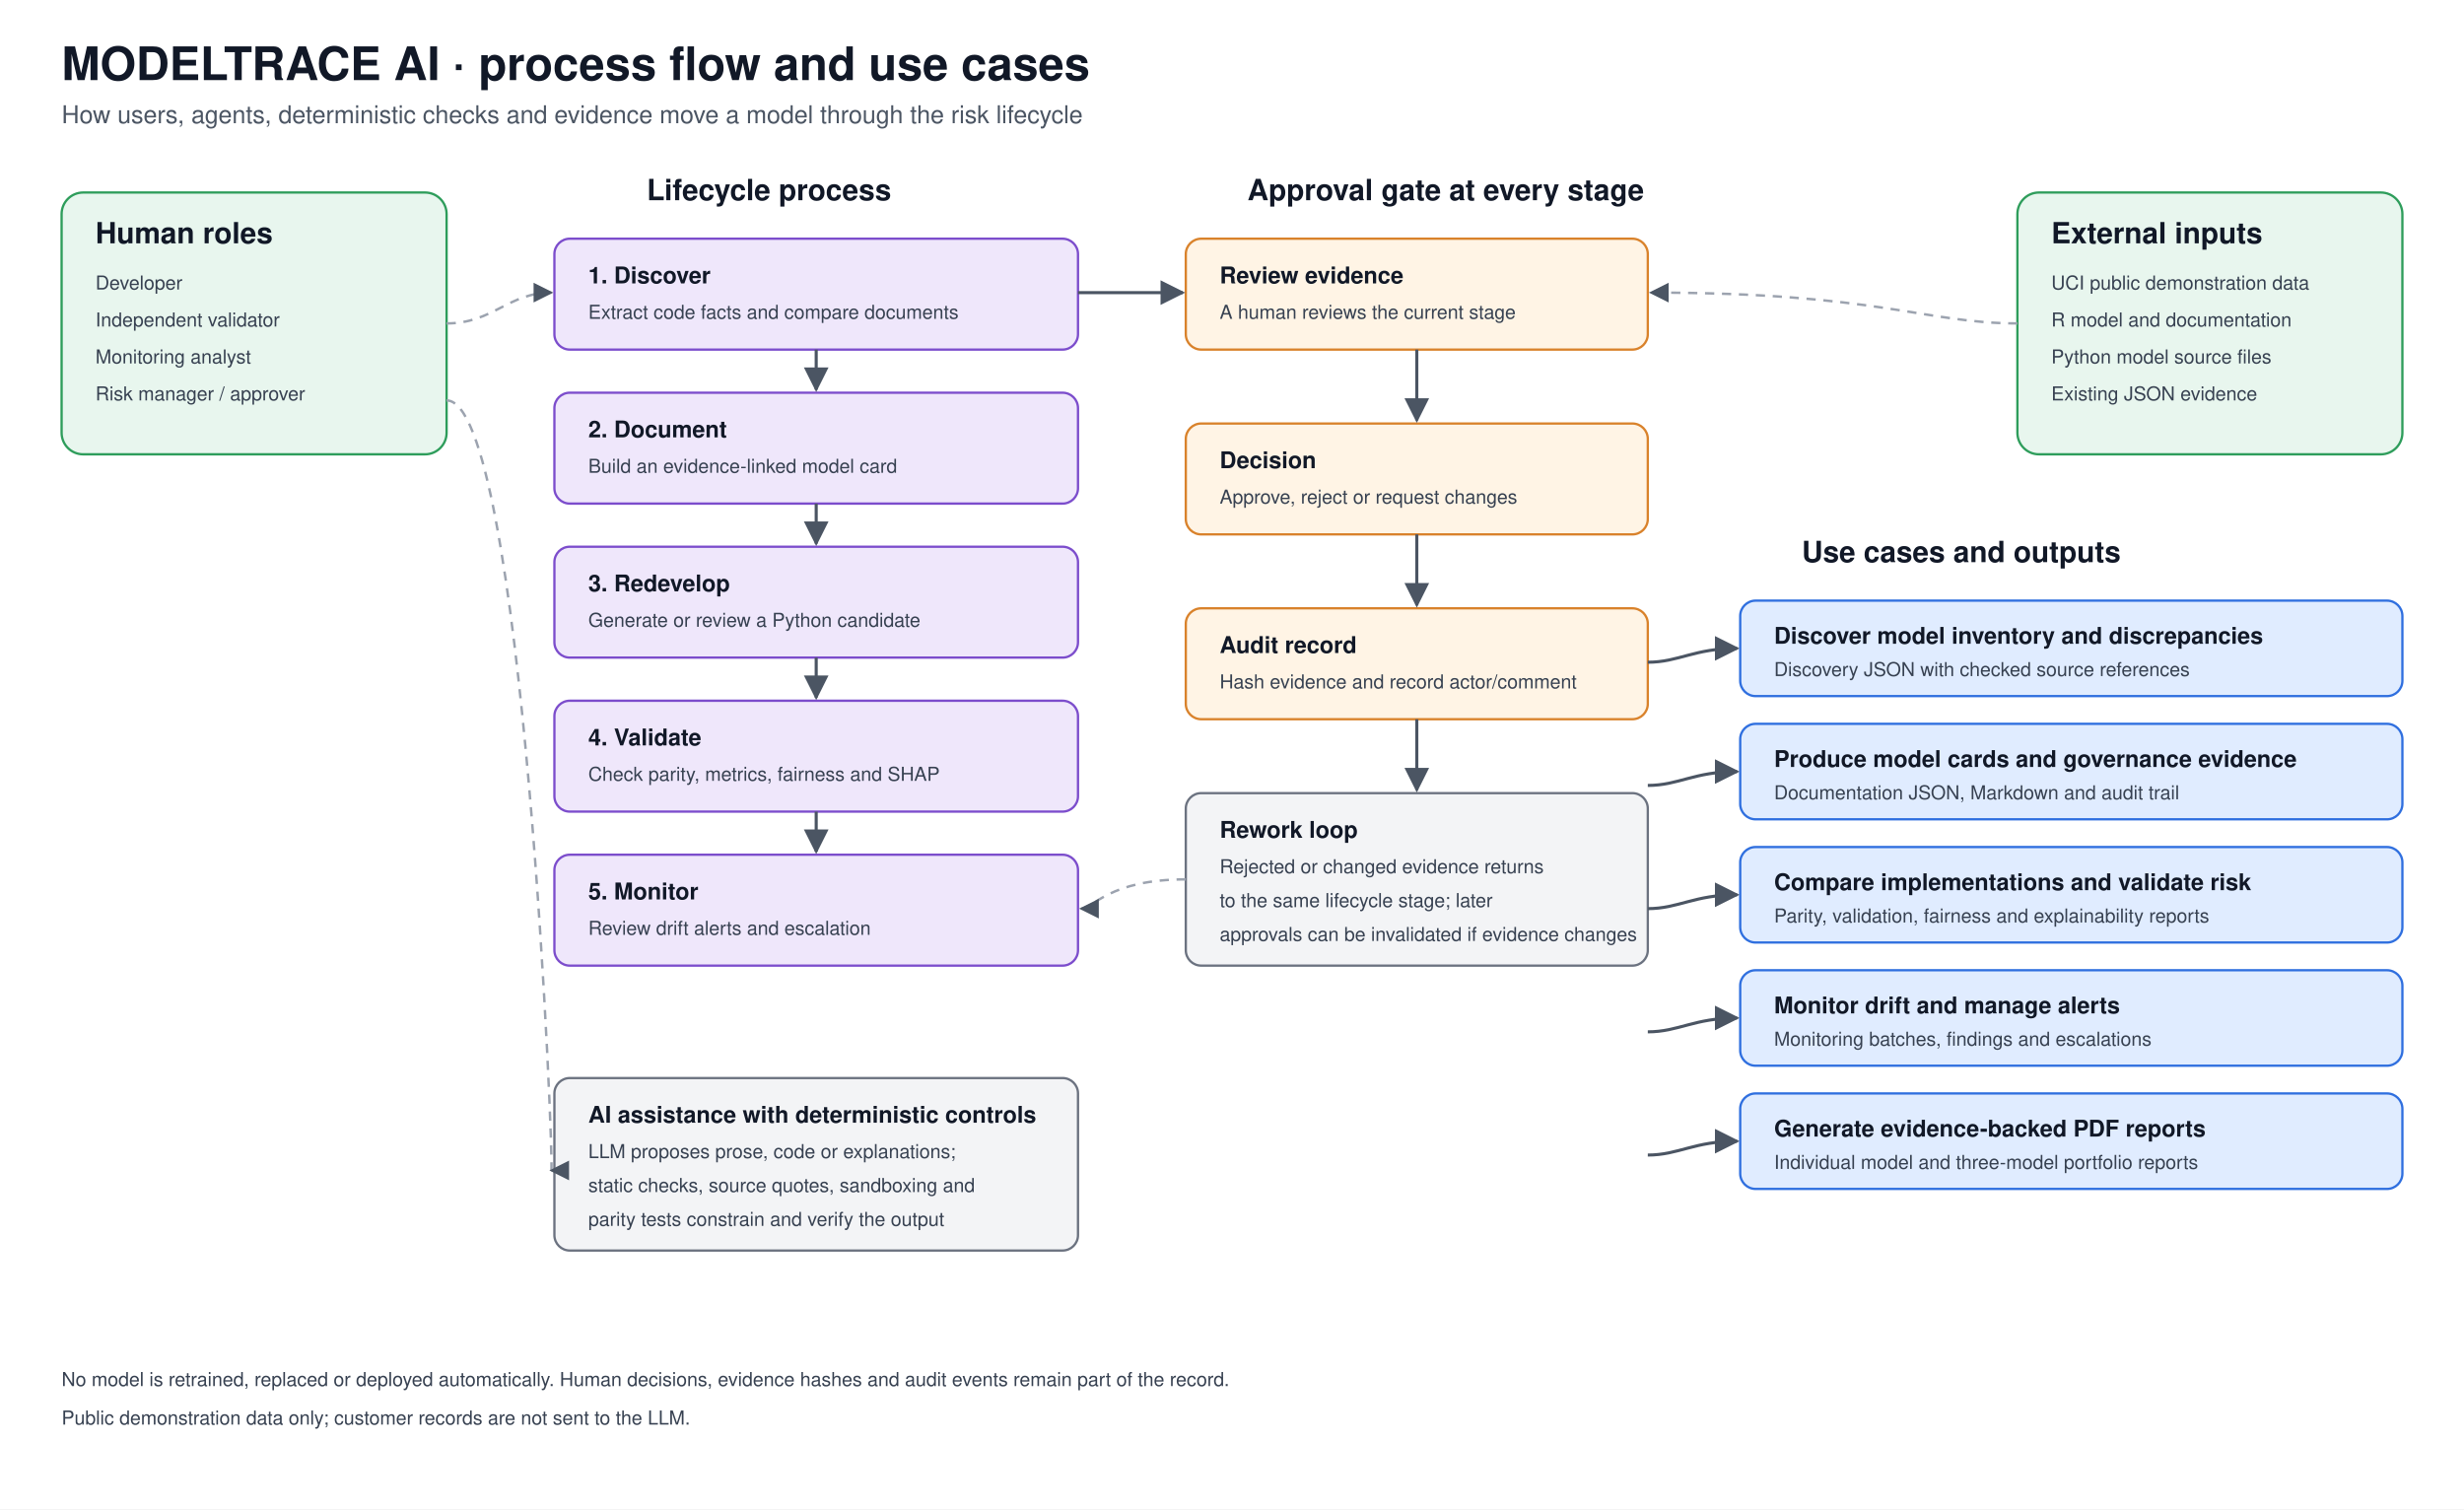
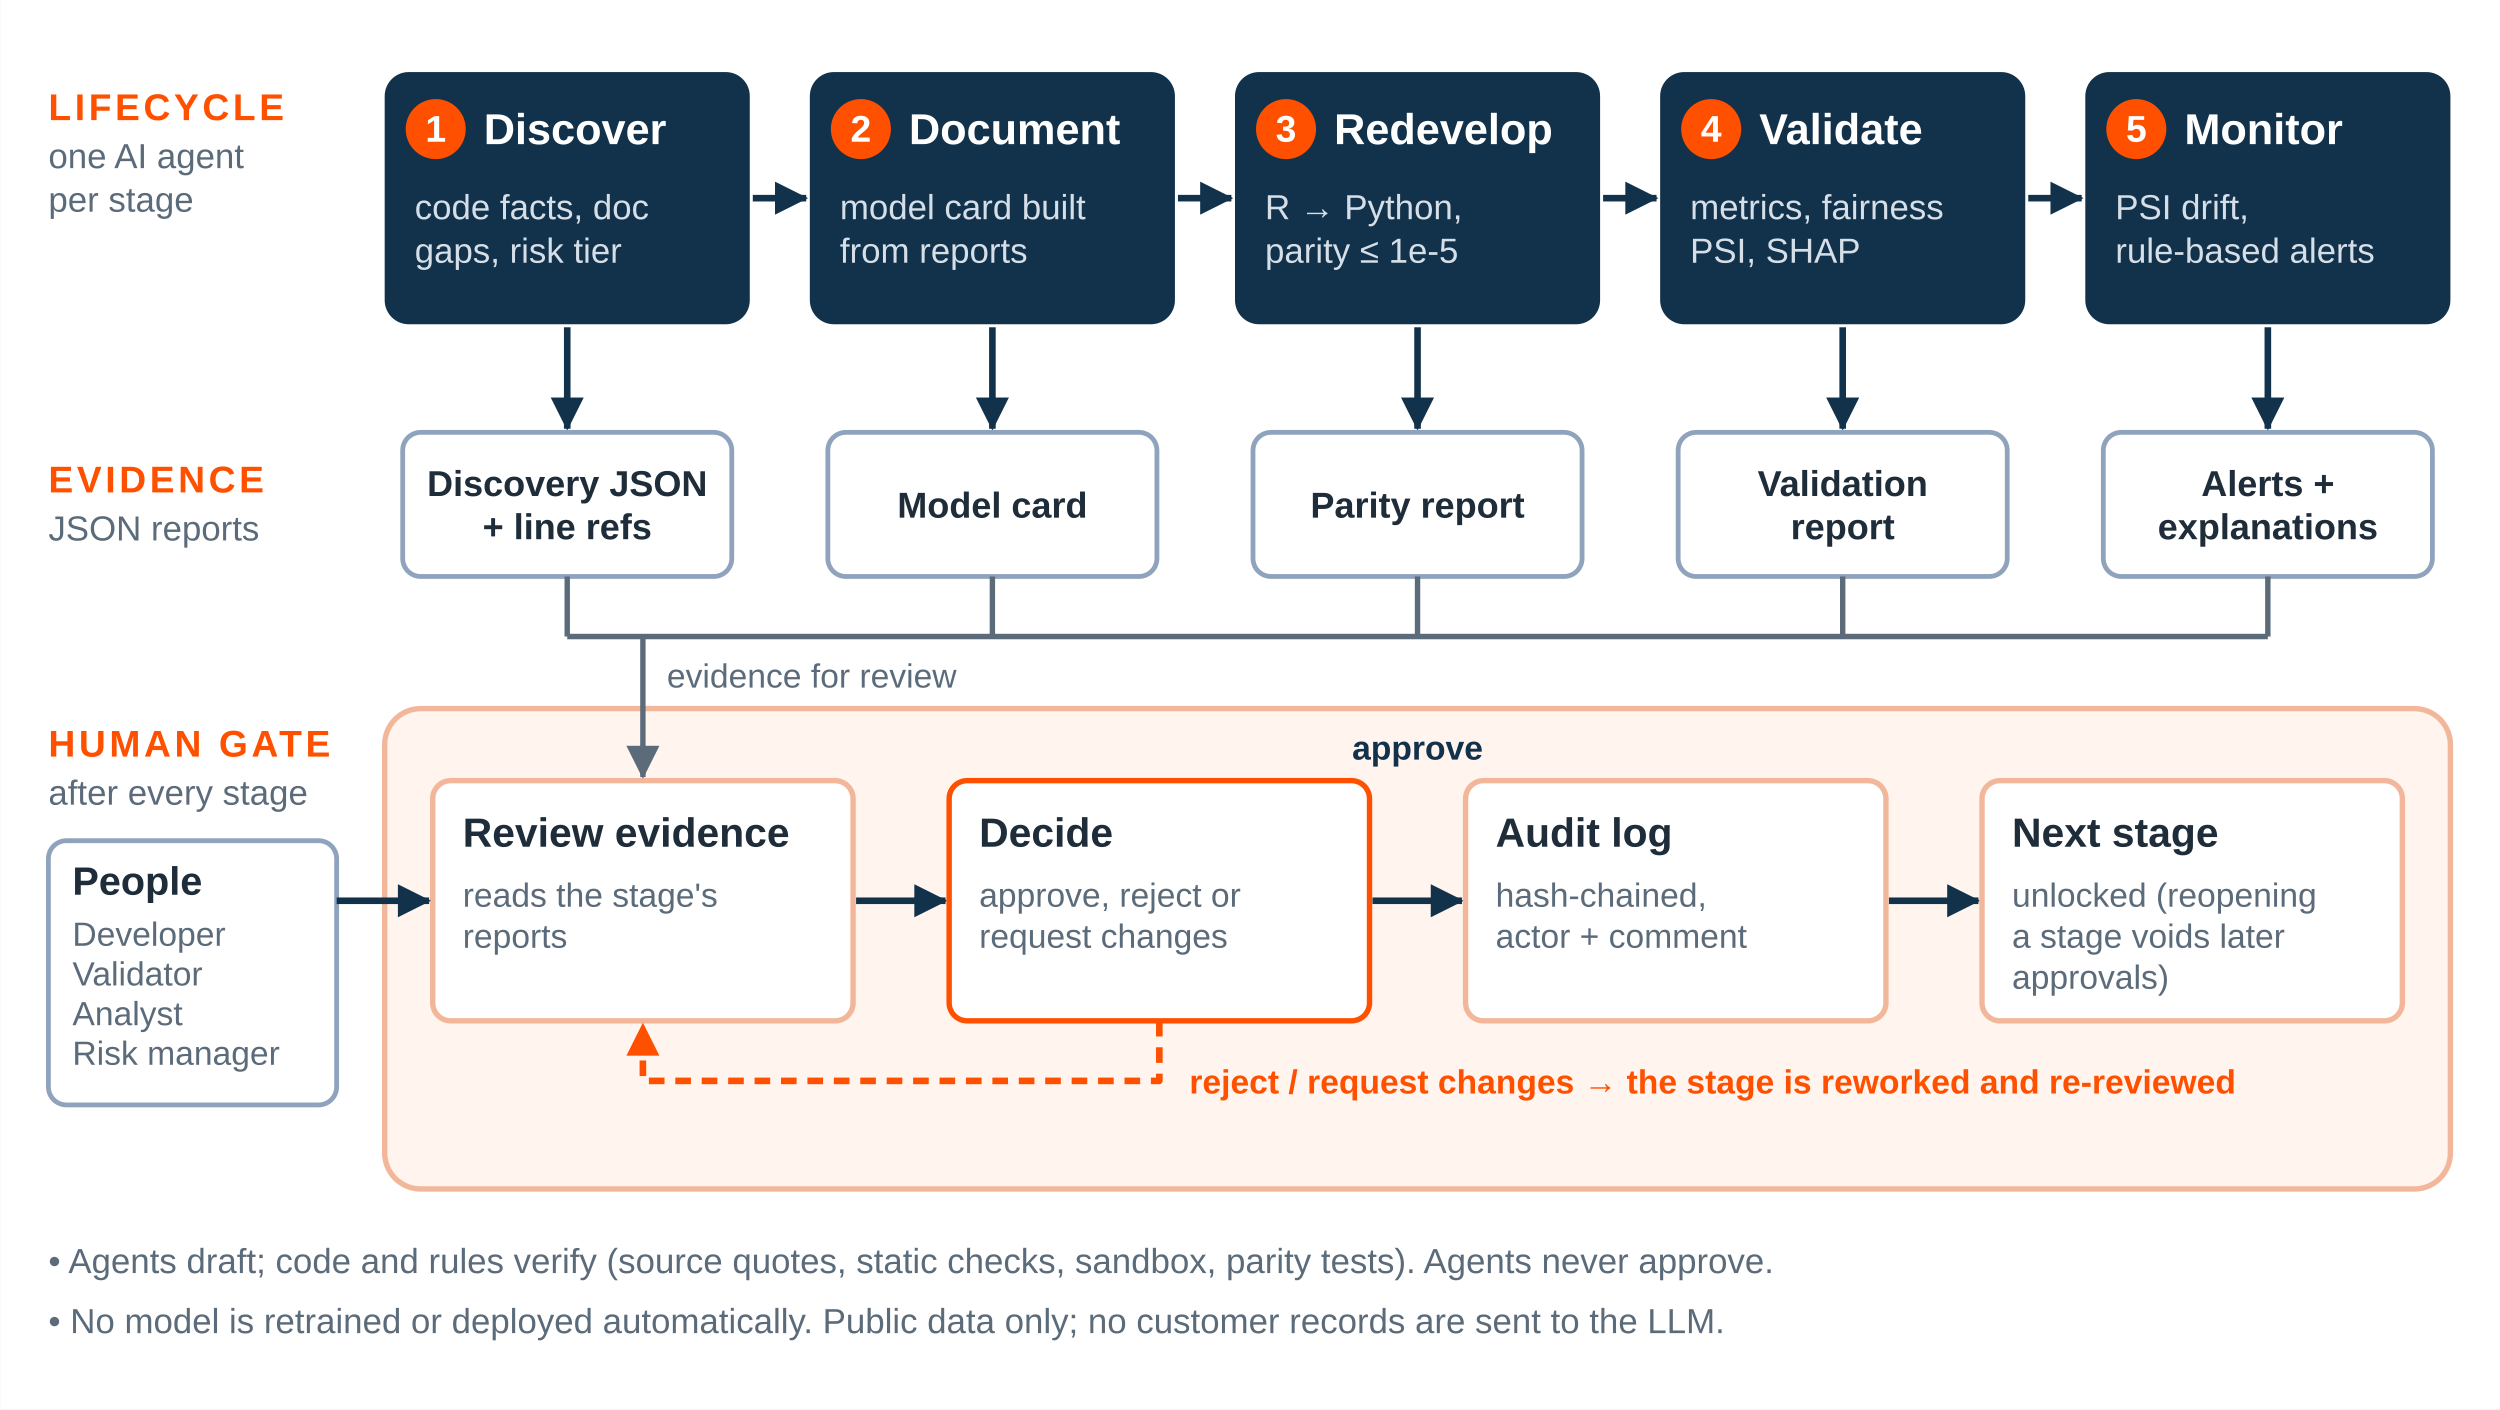
- <svg xmlns="http://www.w3.org/2000/svg" width="1600" height="980" viewBox="0 0 1600 980" font-family="Helvetica, Arial, sans-serif">
+ <svg xmlns="http://www.w3.org/2000/svg" width="1600" height="902" viewBox="0 0 416.2 234.7" font-family="Arial, Helvetica, sans-serif">
  <defs>
-     <marker id="arrow" viewBox="0 0 10 10" refX="9" refY="5" markerWidth="8" markerHeight="8" orient="auto">
-       <path d="M0,0 L10,5 L0,10 z" fill="#4b5563" />
+     <marker id="ah-12324B" markerUnits="userSpaceOnUse" markerWidth="5.5" markerHeight="5.5" refX="5.2" refY="2.75" orient="auto">
+       <path d="M0,0 L5.5,2.75 L0,5.5 z" fill="#12324B" />
    </marker>
-     <style>
-       .title { font-size: 30px; font-weight: 700; fill: #111827; }
-       .sub { font-size: 16px; fill: #4b5563; }
-       .head { font-size: 19px; font-weight: 700; fill: #111827; }
-       .box { font-size: 15px; font-weight: 600; fill: #111827; }
-       .small { font-size: 12.5px; fill: #374151; }
-       .actor { fill: #e8f6ee; stroke: #2e9d5b; stroke-width: 1.5; }
-       .process { fill: #efe7fb; stroke: #7c4dcc; stroke-width: 1.5; }
-       .evidence { fill: #e0ecff; stroke: #2f6fdf; stroke-width: 1.5; }
-       .decision { fill: #fff4e5; stroke: #d9822b; stroke-width: 1.5; }
-       .note { fill: #f3f4f6; stroke: #6b7280; stroke-width: 1.5; }
-       .flow { stroke: #4b5563; stroke-width: 2; fill: none; marker-end: url(#arrow); }
-       .dashed { stroke: #9ca3af; stroke-width: 1.6; fill: none; stroke-dasharray: 6 5; marker-end: url(#arrow); }
-     </style>
+     <marker id="ah-FF5000" markerUnits="userSpaceOnUse" markerWidth="5.5" markerHeight="5.5" refX="5.2" refY="2.75" orient="auto">
+       <path d="M0,0 L5.5,2.75 L0,5.5 z" fill="#FF5000" />
+     </marker>
+     <marker id="ah-5B6B7A" markerUnits="userSpaceOnUse" markerWidth="5.5" markerHeight="5.5" refX="5.2" refY="2.75" orient="auto">
+       <path d="M0,0 L5.5,2.75 L0,5.5 z" fill="#5B6B7A" />
+     </marker>
  </defs>
-   <rect width="1600" height="980" fill="#ffffff" />
-   <text x="40" y="52" class="title">MODELTRACE AI · process flow and use cases</text>
-   <text x="40" y="80" class="sub">How users, agents, deterministic checks and evidence move a model through the risk lifecycle</text>
-   <rect x="40" y="125" width="250" height="170" rx="14" class="actor" />
-   <text x="62" y="158" class="head">Human roles</text>
-   <text x="62" y="188" class="small">Developer</text>
-   <text x="62" y="212" class="small">Independent validator</text>
-   <text x="62" y="236" class="small">Monitoring analyst</text>
-   <text x="62" y="260" class="small">Risk manager / approver</text>
-   <rect x="1310" y="125" width="250" height="170" rx="14" class="actor" />
-   <text x="1332" y="158" class="head">External inputs</text>
-   <text x="1332" y="188" class="small">UCI public demonstration data</text>
-   <text x="1332" y="212" class="small">R model and documentation</text>
-   <text x="1332" y="236" class="small">Python model source files</text>
-   <text x="1332" y="260" class="small">Existing JSON evidence</text>
-   <text x="420" y="130" class="head">Lifecycle process</text>
-   <rect x="360" y="155" width="340" height="72" rx="10" class="process" />
-   <text x="382" y="184" class="box">1. Discover</text>
-   <text x="382" y="207" class="small">Extract code facts and compare documents</text>
-   <rect x="360" y="255" width="340" height="72" rx="10" class="process" />
-   <text x="382" y="284" class="box">2. Document</text>
-   <text x="382" y="307" class="small">Build an evidence-linked model card</text>
-   <rect x="360" y="355" width="340" height="72" rx="10" class="process" />
-   <text x="382" y="384" class="box">3. Redevelop</text>
-   <text x="382" y="407" class="small">Generate or review a Python candidate</text>
-   <rect x="360" y="455" width="340" height="72" rx="10" class="process" />
-   <text x="382" y="484" class="box">4. Validate</text>
-   <text x="382" y="507" class="small">Check parity, metrics, fairness and SHAP</text>
-   <rect x="360" y="555" width="340" height="72" rx="10" class="process" />
-   <text x="382" y="584" class="box">5. Monitor</text>
-   <text x="382" y="607" class="small">Review drift alerts and escalation</text>
-   <text x="810" y="130" class="head">Approval gate at every stage</text>
-   <rect x="770" y="155" width="300" height="72" rx="10" class="decision" />
-   <text x="792" y="184" class="box">Review evidence</text>
-   <text x="792" y="207" class="small">A human reviews the current stage</text>
-   <rect x="770" y="275" width="300" height="72" rx="10" class="decision" />
-   <text x="792" y="304" class="box">Decision</text>
-   <text x="792" y="327" class="small">Approve, reject or request changes</text>
-   <rect x="770" y="395" width="300" height="72" rx="10" class="decision" />
-   <text x="792" y="424" class="box">Audit record</text>
-   <text x="792" y="447" class="small">Hash evidence and record actor/comment</text>
-   <rect x="770" y="515" width="300" height="112" rx="10" class="note" />
-   <text x="792" y="544" class="box">Rework loop</text>
-   <text x="792" y="567" class="small">Rejected or changed evidence returns</text>
-   <text x="792" y="589" class="small">to the same lifecycle stage; later</text>
-   <text x="792" y="611" class="small">approvals can be invalidated if evidence changes</text>
-   <text x="1170" y="365" class="head">Use cases and outputs</text>
-   <rect x="1130" y="390" width="430" height="62" rx="10" class="evidence" />
-   <text x="1152" y="418" class="box">Discover model inventory and discrepancies</text>
-   <text x="1152" y="439" class="small">Discovery JSON with checked source references</text>
-   <rect x="1130" y="470" width="430" height="62" rx="10" class="evidence" />
-   <text x="1152" y="498" class="box">Produce model cards and governance evidence</text>
-   <text x="1152" y="519" class="small">Documentation JSON, Markdown and audit trail</text>
-   <rect x="1130" y="550" width="430" height="62" rx="10" class="evidence" />
-   <text x="1152" y="578" class="box">Compare implementations and validate risk</text>
-   <text x="1152" y="599" class="small">Parity, validation, fairness and explainability reports</text>
-   <rect x="1130" y="630" width="430" height="62" rx="10" class="evidence" />
-   <text x="1152" y="658" class="box">Monitor drift and manage alerts</text>
-   <text x="1152" y="679" class="small">Monitoring batches, findings and escalations</text>
-   <rect x="1130" y="710" width="430" height="62" rx="10" class="evidence" />
-   <text x="1152" y="738" class="box">Generate evidence-backed PDF reports</text>
-   <text x="1152" y="759" class="small">Individual model and three-model portfolio reports</text>
-   <rect x="360" y="700" width="340" height="112" rx="10" class="note" />
-   <text x="382" y="729" class="box">AI assistance with deterministic controls</text>
-   <text x="382" y="752" class="small">LLM proposes prose, code or explanations;</text>
-   <text x="382" y="774" class="small">static checks, source quotes, sandboxing and</text>
-   <text x="382" y="796" class="small">parity tests constrain and verify the output</text>
-   <path d="M290 210 C320 210 330 190 358 190" class="dashed" />
-   <path d="M1310 210 C1250 210 1220 190 1072 190" class="dashed" />
-   <path d="M530 227 L530 253" class="flow" />
-   <path d="M530 327 L530 353" class="flow" />
-   <path d="M530 427 L530 453" class="flow" />
-   <path d="M530 527 L530 553" class="flow" />
-   <path d="M700 190 C730 190 740 190 768 190" class="flow" />
-   <path d="M920 227 L920 273" class="flow" />
-   <path d="M920 347 L920 393" class="flow" />
-   <path d="M920 467 L920 513" class="flow" />
-   <path d="M770 571 C720 571 710 590 702 590" class="dashed" />
-   <path d="M1070 430 C1090 430 1100 421 1128 421" class="flow" />
-   <path d="M1070 510 C1090 510 1100 501 1128 501" class="flow" />
-   <path d="M1070 590 C1090 590 1100 581 1128 581" class="flow" />
-   <path d="M1070 670 C1090 670 1100 661 1128 661" class="flow" />
-   <path d="M1070 750 C1090 750 1100 741 1128 741" class="flow" />
-   <path d="M290 260 C340 260 360 760 358 760" class="dashed" />
-   <text x="40" y="900" class="small">No model is retrained, replaced or deployed automatically. Human decisions, evidence hashes and audit events remain part of the record.</text>
-   <text x="40" y="925" class="small">Public demonstration data only; customer records are not sent to the LLM.</text>
+   <rect width="416.2" height="234.7" fill="#FFFFFF" />
+   <text x="8.00" y="20.00" font-size="6.2" fill="#FF5000" font-weight="bold" text-anchor="start" letter-spacing="0.6">LIFECYCLE</text>
+   <text x="8.00" y="28.00" font-size="5.8" fill="#5B6B7A" font-weight="normal" text-anchor="start">one AI agent</text>
+   <text x="8.00" y="35.25" font-size="5.8" fill="#5B6B7A" font-weight="normal" text-anchor="start">per stage</text>
+   <text x="8.00" y="82.00" font-size="6.2" fill="#FF5000" font-weight="bold" text-anchor="start" letter-spacing="0.6">EVIDENCE</text>
+   <text x="8.00" y="90.00" font-size="5.8" fill="#5B6B7A" font-weight="normal" text-anchor="start">JSON reports</text>
+   <rect x="64.00" y="12.00" width="60.80" height="42.00" rx="4" fill="#12324B" />
+   <circle cx="72.50" cy="21.5" r="5" fill="#FF5000" />
+   <text x="72.50" y="23.60" font-size="6.2" fill="#FFFFFF" font-weight="bold" text-anchor="middle">1</text>
+   <text x="80.50" y="24.00" font-size="7.2" fill="#FFFFFF" font-weight="bold" text-anchor="start">Discover</text>
+   <text x="69.00" y="36.50" font-size="5.8" fill="#D6DFE8" font-weight="normal" text-anchor="start">code facts, doc</text>
+   <text x="69.00" y="43.75" font-size="5.8" fill="#D6DFE8" font-weight="normal" text-anchor="start">gaps, risk tier</text>
+   <path d="M125.30,33.00 L134.20,33.00" fill="none" stroke="#12324B" stroke-width="1.1" stroke-linejoin="round" marker-end="url(#ah-12324B)" />
+   <path d="M94.40,54.50 L94.40,71.40" fill="none" stroke="#12324B" stroke-width="1.1" stroke-linejoin="round" marker-end="url(#ah-12324B)" />
+   <rect x="67.00" y="72.00" width="54.80" height="24.00" rx="3" fill="#FFFFFF" stroke="#8FA3BD" stroke-width="0.8" />
+   <text x="94.40" y="82.60" font-size="6" fill="#1F2D3A" font-weight="bold" text-anchor="middle">Discovery JSON</text>
+   <text x="94.40" y="89.80" font-size="6" fill="#1F2D3A" font-weight="bold" text-anchor="middle">+ line refs</text>
+   <path d="M94.40,96.00 L94.40,106.00" fill="none" stroke="#5B6B7A" stroke-width="0.9" stroke-linejoin="round" />
+   <rect x="134.80" y="12.00" width="60.80" height="42.00" rx="4" fill="#12324B" />
+   <circle cx="143.30" cy="21.5" r="5" fill="#FF5000" />
+   <text x="143.30" y="23.60" font-size="6.2" fill="#FFFFFF" font-weight="bold" text-anchor="middle">2</text>
+   <text x="151.30" y="24.00" font-size="7.2" fill="#FFFFFF" font-weight="bold" text-anchor="start">Document</text>
+   <text x="139.80" y="36.50" font-size="5.8" fill="#D6DFE8" font-weight="normal" text-anchor="start">model card built</text>
+   <text x="139.80" y="43.75" font-size="5.8" fill="#D6DFE8" font-weight="normal" text-anchor="start">from reports</text>
+   <path d="M196.10,33.00 L205.00,33.00" fill="none" stroke="#12324B" stroke-width="1.1" stroke-linejoin="round" marker-end="url(#ah-12324B)" />
+   <path d="M165.20,54.50 L165.20,71.40" fill="none" stroke="#12324B" stroke-width="1.1" stroke-linejoin="round" marker-end="url(#ah-12324B)" />
+   <rect x="137.80" y="72.00" width="54.80" height="24.00" rx="3" fill="#FFFFFF" stroke="#8FA3BD" stroke-width="0.8" />
+   <text x="165.20" y="86.20" font-size="6" fill="#1F2D3A" font-weight="bold" text-anchor="middle">Model card</text>
+   <path d="M165.20,96.00 L165.20,106.00" fill="none" stroke="#5B6B7A" stroke-width="0.9" stroke-linejoin="round" />
+   <rect x="205.60" y="12.00" width="60.80" height="42.00" rx="4" fill="#12324B" />
+   <circle cx="214.10" cy="21.5" r="5" fill="#FF5000" />
+   <text x="214.10" y="23.60" font-size="6.2" fill="#FFFFFF" font-weight="bold" text-anchor="middle">3</text>
+   <text x="222.10" y="24.00" font-size="7.2" fill="#FFFFFF" font-weight="bold" text-anchor="start">Redevelop</text>
+   <text x="210.60" y="36.50" font-size="5.8" fill="#D6DFE8" font-weight="normal" text-anchor="start">R → Python,</text>
+   <text x="210.60" y="43.75" font-size="5.8" fill="#D6DFE8" font-weight="normal" text-anchor="start">parity ≤ 1e-5</text>
+   <path d="M266.90,33.00 L275.80,33.00" fill="none" stroke="#12324B" stroke-width="1.1" stroke-linejoin="round" marker-end="url(#ah-12324B)" />
+   <path d="M236.00,54.50 L236.00,71.40" fill="none" stroke="#12324B" stroke-width="1.1" stroke-linejoin="round" marker-end="url(#ah-12324B)" />
+   <rect x="208.60" y="72.00" width="54.80" height="24.00" rx="3" fill="#FFFFFF" stroke="#8FA3BD" stroke-width="0.8" />
+   <text x="236.00" y="86.20" font-size="6" fill="#1F2D3A" font-weight="bold" text-anchor="middle">Parity report</text>
+   <path d="M236.00,96.00 L236.00,106.00" fill="none" stroke="#5B6B7A" stroke-width="0.9" stroke-linejoin="round" />
+   <rect x="276.40" y="12.00" width="60.80" height="42.00" rx="4" fill="#12324B" />
+   <circle cx="284.90" cy="21.5" r="5" fill="#FF5000" />
+   <text x="284.90" y="23.60" font-size="6.2" fill="#FFFFFF" font-weight="bold" text-anchor="middle">4</text>
+   <text x="292.90" y="24.00" font-size="7.2" fill="#FFFFFF" font-weight="bold" text-anchor="start">Validate</text>
+   <text x="281.40" y="36.50" font-size="5.8" fill="#D6DFE8" font-weight="normal" text-anchor="start">metrics, fairness</text>
+   <text x="281.40" y="43.75" font-size="5.8" fill="#D6DFE8" font-weight="normal" text-anchor="start">PSI, SHAP</text>
+   <path d="M337.70,33.00 L346.60,33.00" fill="none" stroke="#12324B" stroke-width="1.1" stroke-linejoin="round" marker-end="url(#ah-12324B)" />
+   <path d="M306.80,54.50 L306.80,71.40" fill="none" stroke="#12324B" stroke-width="1.1" stroke-linejoin="round" marker-end="url(#ah-12324B)" />
+   <rect x="279.40" y="72.00" width="54.80" height="24.00" rx="3" fill="#FFFFFF" stroke="#8FA3BD" stroke-width="0.8" />
+   <text x="306.80" y="82.60" font-size="6" fill="#1F2D3A" font-weight="bold" text-anchor="middle">Validation</text>
+   <text x="306.80" y="89.80" font-size="6" fill="#1F2D3A" font-weight="bold" text-anchor="middle">report</text>
+   <path d="M306.80,96.00 L306.80,106.00" fill="none" stroke="#5B6B7A" stroke-width="0.9" stroke-linejoin="round" />
+   <rect x="347.20" y="12.00" width="60.80" height="42.00" rx="4" fill="#12324B" />
+   <circle cx="355.70" cy="21.5" r="5" fill="#FF5000" />
+   <text x="355.70" y="23.60" font-size="6.2" fill="#FFFFFF" font-weight="bold" text-anchor="middle">5</text>
+   <text x="363.70" y="24.00" font-size="7.2" fill="#FFFFFF" font-weight="bold" text-anchor="start">Monitor</text>
+   <text x="352.20" y="36.50" font-size="5.8" fill="#D6DFE8" font-weight="normal" text-anchor="start">PSI drift,</text>
+   <text x="352.20" y="43.75" font-size="5.8" fill="#D6DFE8" font-weight="normal" text-anchor="start">rule-based alerts</text>
+   <path d="M377.60,54.50 L377.60,71.40" fill="none" stroke="#12324B" stroke-width="1.1" stroke-linejoin="round" marker-end="url(#ah-12324B)" />
+   <rect x="350.20" y="72.00" width="54.80" height="24.00" rx="3" fill="#FFFFFF" stroke="#8FA3BD" stroke-width="0.8" />
+   <text x="377.60" y="82.60" font-size="6" fill="#1F2D3A" font-weight="bold" text-anchor="middle">Alerts +</text>
+   <text x="377.60" y="89.80" font-size="6" fill="#1F2D3A" font-weight="bold" text-anchor="middle">explanations</text>
+   <path d="M377.60,96.00 L377.60,106.00" fill="none" stroke="#5B6B7A" stroke-width="0.9" stroke-linejoin="round" />
+   <path d="M94.40,106.00 L377.60,106.00" fill="none" stroke="#5B6B7A" stroke-width="0.9" stroke-linejoin="round" />
+   <rect x="64.00" y="118.00" width="344.00" height="80.00" rx="6" fill="#FFF4EE" stroke="#F2B79A" stroke-width="0.9" />
+   <text x="8.00" y="126.00" font-size="6.2" fill="#FF5000" font-weight="bold" text-anchor="start" letter-spacing="0.6">HUMAN GATE</text>
+   <text x="8.00" y="134.00" font-size="5.8" fill="#5B6B7A" font-weight="normal" text-anchor="start">after every stage</text>
+   <rect x="8.00" y="140.00" width="48.00" height="44.00" rx="3" fill="#FFFFFF" stroke="#8FA3BD" stroke-width="0.8" />
+   <text x="12.00" y="149.00" font-size="6.6" fill="#1F2D3A" font-weight="bold" text-anchor="start">People</text>
+   <text x="12.00" y="157.50" font-size="5.6" fill="#5B6B7A" font-weight="normal" text-anchor="start">Developer</text>
+   <text x="12.00" y="164.11" font-size="5.6" fill="#5B6B7A" font-weight="normal" text-anchor="start">Validator</text>
+   <text x="12.00" y="170.72" font-size="5.6" fill="#5B6B7A" font-weight="normal" text-anchor="start">Analyst</text>
+   <text x="12.00" y="177.32" font-size="5.6" fill="#5B6B7A" font-weight="normal" text-anchor="start">Risk manager</text>
+   <rect x="72.00" y="130.00" width="70.00" height="40.00" rx="3" fill="#FFFFFF" stroke="#F2B79A" stroke-width="0.9" />
+   <text x="77.00" y="141.00" font-size="6.8" fill="#1F2D3A" font-weight="bold" text-anchor="start">Review evidence</text>
+   <text x="77.00" y="151.00" font-size="5.6" fill="#5B6B7A" font-weight="normal" text-anchor="start">reads the stage's</text>
+   <text x="77.00" y="157.83" font-size="5.6" fill="#5B6B7A" font-weight="normal" text-anchor="start">reports</text>
+   <path d="M142.50,150.00 L157.40,150.00" fill="none" stroke="#12324B" stroke-width="1.1" stroke-linejoin="round" marker-end="url(#ah-12324B)" />
+   <rect x="158.00" y="130.00" width="70.00" height="40.00" rx="3" fill="#FFFFFF" stroke="#FF5000" stroke-width="0.9" />
+   <text x="163.00" y="141.00" font-size="6.8" fill="#1F2D3A" font-weight="bold" text-anchor="start">Decide</text>
+   <text x="163.00" y="151.00" font-size="5.6" fill="#5B6B7A" font-weight="normal" text-anchor="start">approve, reject or</text>
+   <text x="163.00" y="157.83" font-size="5.6" fill="#5B6B7A" font-weight="normal" text-anchor="start">request changes</text>
+   <path d="M228.50,150.00 L243.40,150.00" fill="none" stroke="#12324B" stroke-width="1.1" stroke-linejoin="round" marker-end="url(#ah-12324B)" />
+   <rect x="244.00" y="130.00" width="70.00" height="40.00" rx="3" fill="#FFFFFF" stroke="#F2B79A" stroke-width="0.9" />
+   <text x="249.00" y="141.00" font-size="6.8" fill="#1F2D3A" font-weight="bold" text-anchor="start">Audit log</text>
+   <text x="249.00" y="151.00" font-size="5.6" fill="#5B6B7A" font-weight="normal" text-anchor="start">hash-chained,</text>
+   <text x="249.00" y="157.83" font-size="5.6" fill="#5B6B7A" font-weight="normal" text-anchor="start">actor + comment</text>
+   <path d="M314.50,150.00 L329.40,150.00" fill="none" stroke="#12324B" stroke-width="1.1" stroke-linejoin="round" marker-end="url(#ah-12324B)" />
+   <rect x="330.00" y="130.00" width="70.00" height="40.00" rx="3" fill="#FFFFFF" stroke="#F2B79A" stroke-width="0.9" />
+   <text x="335.00" y="141.00" font-size="6.8" fill="#1F2D3A" font-weight="bold" text-anchor="start">Next stage</text>
+   <text x="335.00" y="151.00" font-size="5.6" fill="#5B6B7A" font-weight="normal" text-anchor="start">unlocked (reopening</text>
+   <text x="335.00" y="157.83" font-size="5.6" fill="#5B6B7A" font-weight="normal" text-anchor="start">a stage voids later</text>
+   <text x="335.00" y="164.66" font-size="5.6" fill="#5B6B7A" font-weight="normal" text-anchor="start">approvals)</text>
+   <text x="236.00" y="126.50" font-size="5.6" fill="#12324B" font-weight="bold" text-anchor="middle">approve</text>
+   <path d="M107.00,106.00 L107.00,129.40" fill="none" stroke="#5B6B7A" stroke-width="0.9" stroke-linejoin="round" marker-end="url(#ah-5B6B7A)" />
+   <text x="111.00" y="114.50" font-size="5.6" fill="#5B6B7A" font-weight="normal" text-anchor="start">evidence for review</text>
+   <path d="M56.00,150.00 L71.40,150.00" fill="none" stroke="#12324B" stroke-width="1.1" stroke-linejoin="round" marker-end="url(#ah-12324B)" />
+   <path d="M193.00,170.00 L193.00,180.00 L107.00,180.00 L107.00,170.60" fill="none" stroke="#FF5000" stroke-width="1.1" stroke-linejoin="round" stroke-dasharray="2.6 1.8" marker-end="url(#ah-FF5000)" />
+   <text x="198.00" y="182.10" font-size="5.6" fill="#FF5000" font-weight="bold" text-anchor="start">reject / request changes → the stage is reworked and re-reviewed</text>
+   <text x="8.00" y="212.00" font-size="5.8" fill="#5B6B7A" font-weight="normal" text-anchor="start">• Agents draft; code and rules verify (source quotes, static checks, sandbox, parity tests). Agents never approve.</text>
+   <text x="8.00" y="222.00" font-size="5.8" fill="#5B6B7A" font-weight="normal" text-anchor="start">• No model is retrained or deployed automatically. Public data only; no customer records are sent to the LLM.</text>
</svg>
